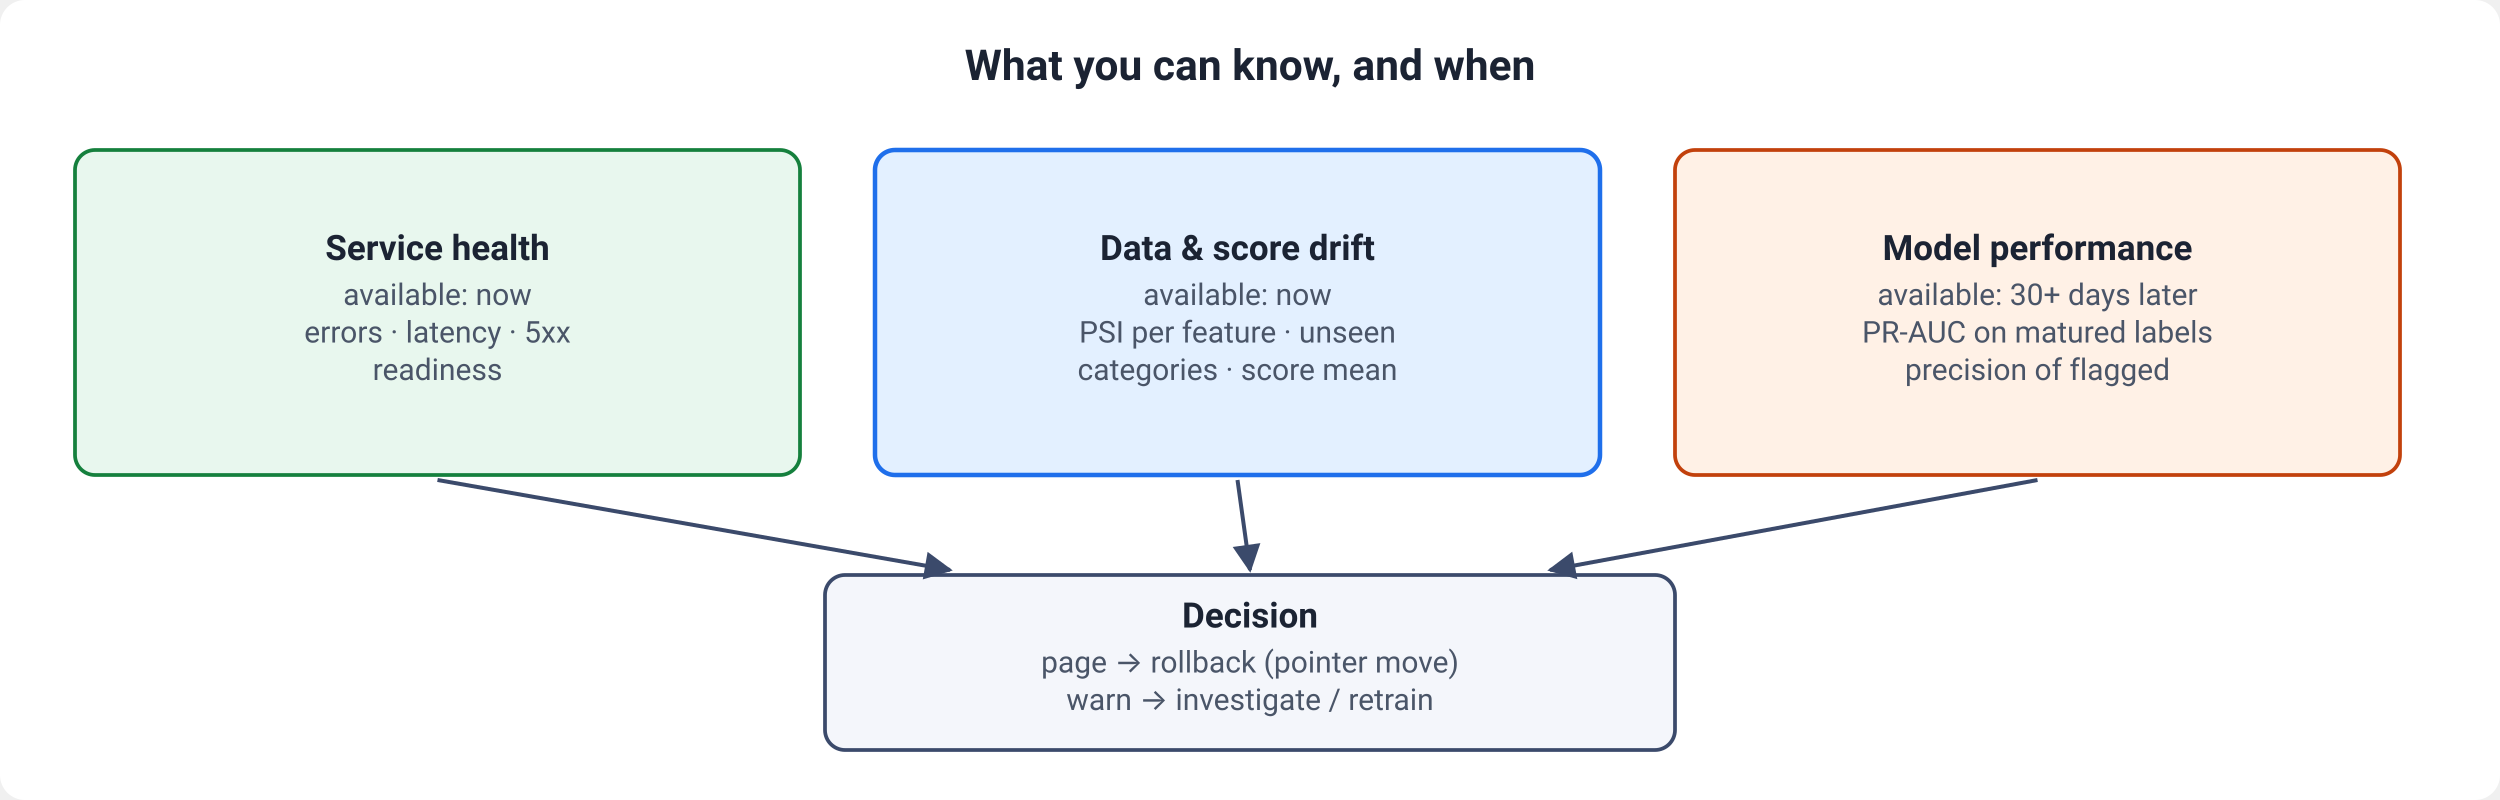
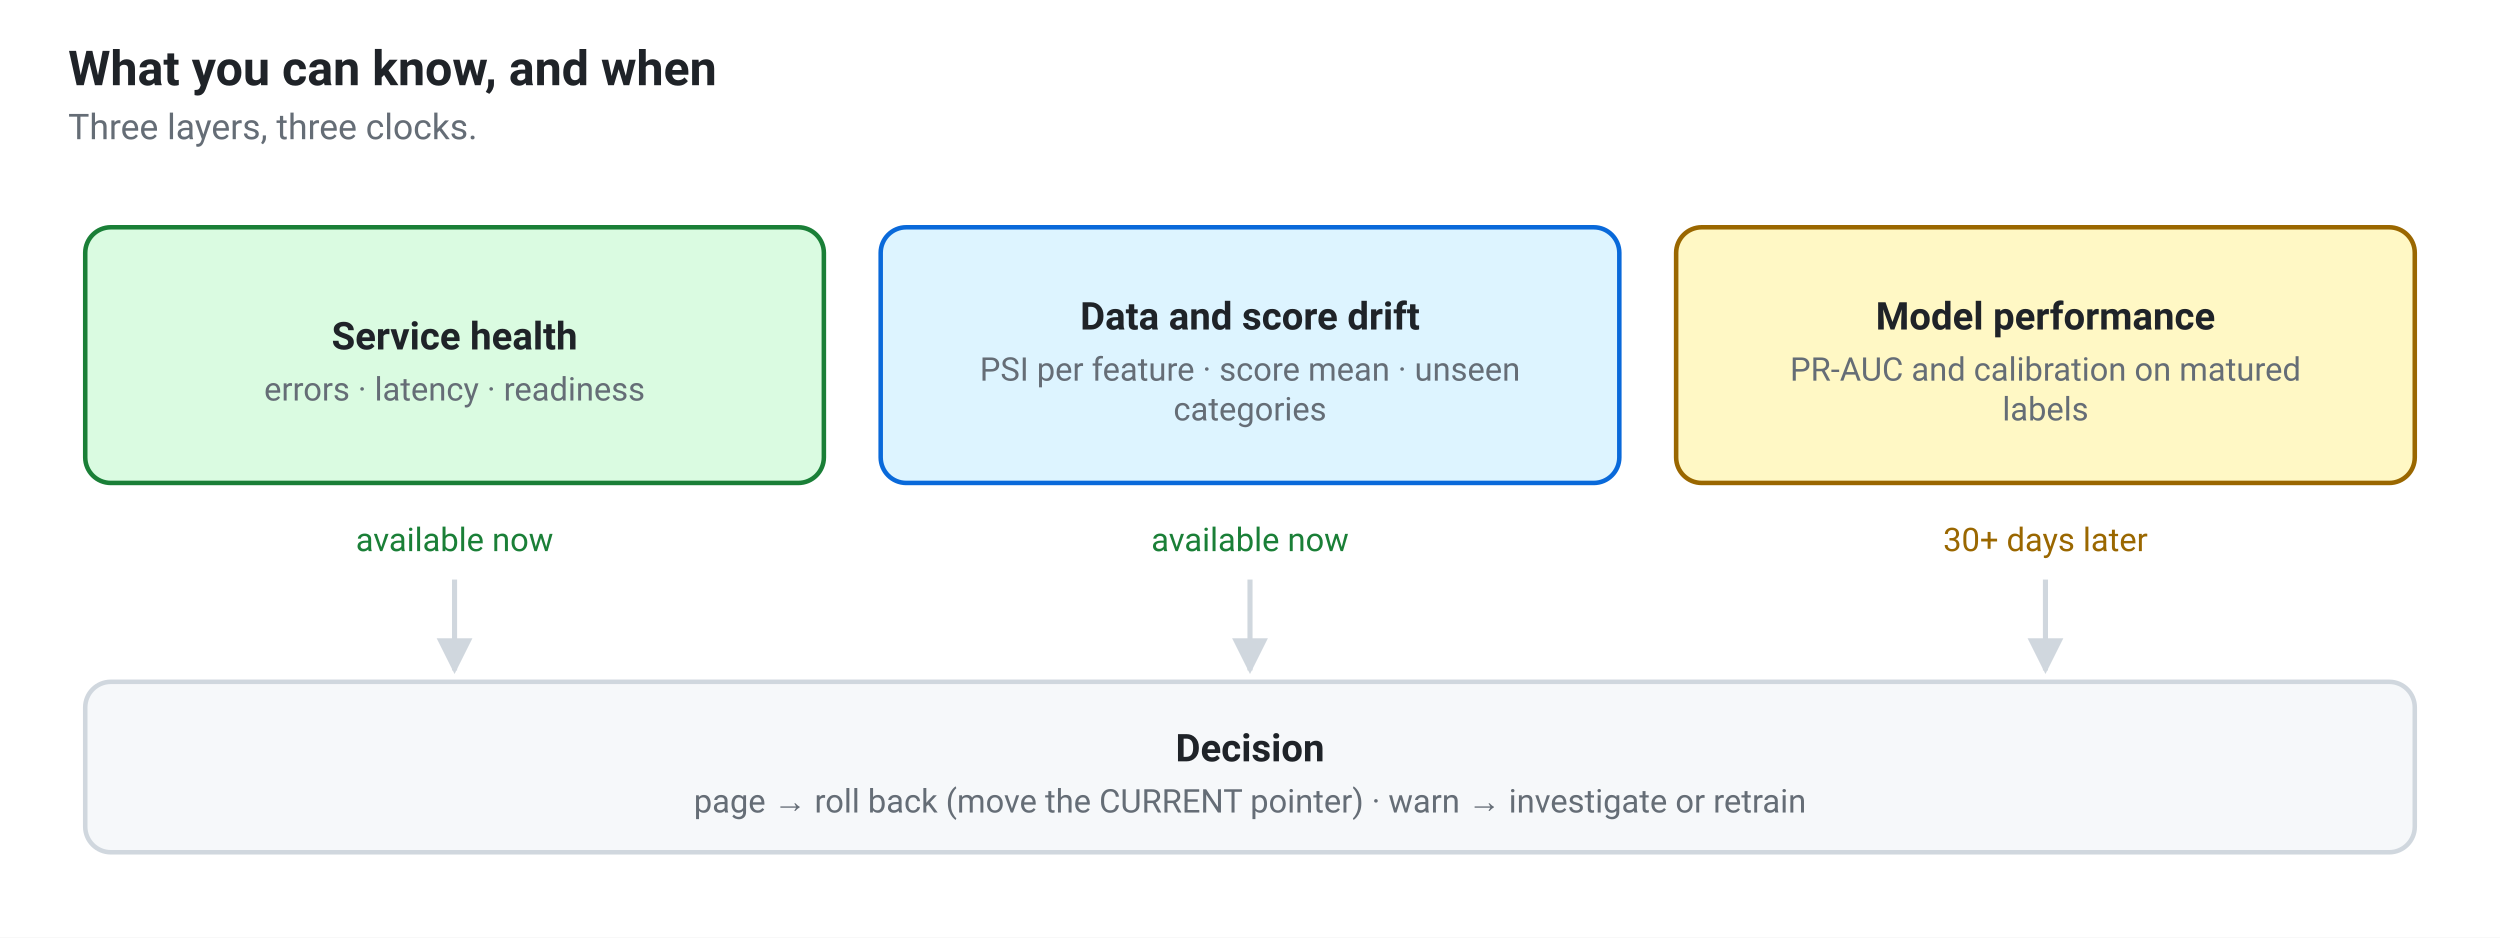
- <svg xmlns="http://www.w3.org/2000/svg" viewBox="0 0 1000 320" role="img" aria-label="Monitoring and rollback">
-   <style>
-   .bg{fill:#ffffff} .box{fill:#f4f6fb;stroke:#3b4a6b;stroke-width:1.5}
-   .accent{fill:#e3f0ff;stroke:#1f6feb;stroke-width:1.8} .warn{fill:#fff1e6;stroke:#c2410c;stroke-width:1.5}
-   .ok{fill:#e8f7ee;stroke:#15803d;stroke-width:1.5} .muted{fill:#f8f8f8;stroke:#9aa3b2;stroke-width:1;stroke-dasharray:4 3}
-   .t{font:600 14px system-ui,-apple-system,Segoe UI,Roboto,sans-serif;fill:#1b2333}
-   .s{font:12px system-ui,-apple-system,Segoe UI,Roboto,sans-serif;fill:#4a5568}
-   .h{font:700 17px system-ui,-apple-system,Segoe UI,Roboto,sans-serif;fill:#1b2333}
-   .line{stroke:#3b4a6b;stroke-width:1.6;fill:none} .arrowhead{fill:#3b4a6b}
-   @media (prefers-color-scheme: dark){
-     .bg{fill:#0f1420} .box{fill:#1a2233;stroke:#8da2c9} .accent{fill:#132a4a;stroke:#58a6ff}
-     .warn{fill:#3a2414;stroke:#f0883e} .ok{fill:#12301f;stroke:#3fb950} .muted{fill:#161b26;stroke:#5c667a}
-     .t,.h{fill:#e6edf3} .s{fill:#a9b4c4} .line{stroke:#8da2c9} .arrowhead{fill:#8da2c9}
-   }
- </style>
+ <svg xmlns="http://www.w3.org/2000/svg" viewBox="0 0 880 330" width="880" height="330" role="img">
  <defs>
    <marker id="ah" viewBox="0 0 10 10" refX="9" refY="5" markerWidth="7" markerHeight="7" orient="auto-start-reverse">
-       <path class="arrowhead" d="M0,0 L10,5 L0,10 z" />
+       <path d="M 0 0 L 10 5 L 0 10 z" fill="#d0d7de" class="d-head" />
+     </marker>
+     <marker id="ah-a" viewBox="0 0 10 10" refX="9" refY="5" markerWidth="7" markerHeight="7" orient="auto-start-reverse">
+       <path d="M 0 0 L 10 5 L 0 10 z" fill="#0969da" class="d-head-a" />
    </marker>
  </defs>
-   <rect class="bg" x="0" y="0" width="1000" height="320" rx="10" />
-   <text class="h" x="500" y="32" text-anchor="middle">What you can know, and when</text>
-   <rect class="ok" x="30" y="60" width="290" height="130" rx="8" />
-   <text class="t" x="175.0" y="104.0" text-anchor="middle">Service health</text>
-   <text class="s" x="175.0" y="122.0" text-anchor="middle">available: now</text>
-   <text class="s" x="175.0" y="137.0" text-anchor="middle">errors · latency · 5xx</text>
-   <text class="s" x="175.0" y="152.0" text-anchor="middle">readiness</text>
-   <rect class="accent" x="350" y="60" width="290" height="130" rx="8" />
-   <text class="t" x="495.0" y="104.0" text-anchor="middle">Data &amp; score drift</text>
-   <text class="s" x="495.0" y="122.0" text-anchor="middle">available: now</text>
-   <text class="s" x="495.0" y="137.0" text-anchor="middle">PSI per feature · unseen</text>
-   <text class="s" x="495.0" y="152.0" text-anchor="middle">categories · score mean</text>
-   <rect class="warn" x="670" y="60" width="290" height="130" rx="8" />
-   <text class="t" x="815.0" y="104.0" text-anchor="middle">Model performance</text>
-   <text class="s" x="815.0" y="122.0" text-anchor="middle">available: 30+ days later</text>
-   <text class="s" x="815.0" y="137.0" text-anchor="middle">PR-AUC on matured labels</text>
-   <text class="s" x="815.0" y="152.0" text-anchor="middle">precision of flagged</text>
-   <rect class="box" x="330" y="230" width="340" height="70" rx="8" />
-   <text class="t" x="500.0" y="251.0" text-anchor="middle">Decision</text>
-   <text class="s" x="500.0" y="269.0" text-anchor="middle">page → rollback (pointer move)</text>
-   <text class="s" x="500.0" y="284.0" text-anchor="middle">warn → investigate / retrain</text>
-   <path class="line" d="M175,192 L380,228" marker-end="url(#ah)" />
-   <path class="line" d="M495,192 L500,228" marker-end="url(#ah)" />
-   <path class="line" d="M815,192 L620,228" marker-end="url(#ah)" />
+   <rect width="880" height="330" fill="#ffffff" class="d-bg" />
+   <text x="24.0" y="30.0" font-family="-apple-system, BlinkMacSystemFont, &quot;Segoe UI&quot;, Roboto, &quot;Helvetica Neue&quot;, Arial, sans-serif" font-size="17" font-weight="700" fill="#1f2328" class="d-fg" text-anchor="start">What you can know, and when</text>
+   <text x="24.0" y="49.0" font-family="-apple-system, BlinkMacSystemFont, &quot;Segoe UI&quot;, Roboto, &quot;Helvetica Neue&quot;, Arial, sans-serif" font-size="12.5" font-weight="400" fill="#656d76" class="d-muted_fg" text-anchor="start">Three layers, three clocks.</text>
+   <rect x="30.0" y="80.0" width="260.0" height="90.0" rx="9" fill="#dafbe1" stroke="#1a7f37" stroke-width="1.6" class="d-good" />
+   <text x="160.0" y="123.0" font-family="-apple-system, BlinkMacSystemFont, &quot;Segoe UI&quot;, Roboto, &quot;Helvetica Neue&quot;, Arial, sans-serif" font-size="13.5" font-weight="600" fill="#1f2328" class="d-fg" text-anchor="middle">Service health</text>
+   <text x="160.0" y="141.0" font-family="-apple-system, BlinkMacSystemFont, &quot;Segoe UI&quot;, Roboto, &quot;Helvetica Neue&quot;, Arial, sans-serif" font-size="11.5" font-weight="400" fill="#656d76" class="d-muted_fg" text-anchor="middle">errors · latency · readiness</text>
+   <text x="160.0" y="194.0" font-family="-apple-system, BlinkMacSystemFont, &quot;Segoe UI&quot;, Roboto, &quot;Helvetica Neue&quot;, Arial, sans-serif" font-size="11.5" font-weight="400" fill="#1a7f37" class="d-t-good" text-anchor="middle">available now</text>
+   <line x1="160.0" y1="204.0" x2="160.0" y2="236.0" stroke="#d0d7de" stroke-width="1.8" fill="none" class="d-edge" marker-end="url(#ah)" />
+   <rect x="310.0" y="80.0" width="260.0" height="90.0" rx="9" fill="#ddf4ff" stroke="#0969da" stroke-width="1.6" class="d-accent" />
+   <text x="440.0" y="116.0" font-family="-apple-system, BlinkMacSystemFont, &quot;Segoe UI&quot;, Roboto, &quot;Helvetica Neue&quot;, Arial, sans-serif" font-size="13.5" font-weight="600" fill="#1f2328" class="d-fg" text-anchor="middle">Data and score drift</text>
+   <text x="440.0" y="134.0" font-family="-apple-system, BlinkMacSystemFont, &quot;Segoe UI&quot;, Roboto, &quot;Helvetica Neue&quot;, Arial, sans-serif" font-size="11.5" font-weight="400" fill="#656d76" class="d-muted_fg" text-anchor="middle">PSI per feature · score mean · unseen</text>
+   <text x="440.0" y="148.0" font-family="-apple-system, BlinkMacSystemFont, &quot;Segoe UI&quot;, Roboto, &quot;Helvetica Neue&quot;, Arial, sans-serif" font-size="11.5" font-weight="400" fill="#656d76" class="d-muted_fg" text-anchor="middle">categories</text>
+   <text x="440.0" y="194.0" font-family="-apple-system, BlinkMacSystemFont, &quot;Segoe UI&quot;, Roboto, &quot;Helvetica Neue&quot;, Arial, sans-serif" font-size="11.5" font-weight="400" fill="#1a7f37" class="d-t-good" text-anchor="middle">available now</text>
+   <line x1="440.0" y1="204.0" x2="440.0" y2="236.0" stroke="#d0d7de" stroke-width="1.8" fill="none" class="d-edge" marker-end="url(#ah)" />
+   <rect x="590.0" y="80.0" width="260.0" height="90.0" rx="9" fill="#fff8c5" stroke="#9a6700" stroke-width="1.6" class="d-warn" />
+   <text x="720.0" y="116.0" font-family="-apple-system, BlinkMacSystemFont, &quot;Segoe UI&quot;, Roboto, &quot;Helvetica Neue&quot;, Arial, sans-serif" font-size="13.5" font-weight="600" fill="#1f2328" class="d-fg" text-anchor="middle">Model performance</text>
+   <text x="720.0" y="134.0" font-family="-apple-system, BlinkMacSystemFont, &quot;Segoe UI&quot;, Roboto, &quot;Helvetica Neue&quot;, Arial, sans-serif" font-size="11.5" font-weight="400" fill="#656d76" class="d-muted_fg" text-anchor="middle">PR-AUC and calibration on matured</text>
+   <text x="720.0" y="148.0" font-family="-apple-system, BlinkMacSystemFont, &quot;Segoe UI&quot;, Roboto, &quot;Helvetica Neue&quot;, Arial, sans-serif" font-size="11.5" font-weight="400" fill="#656d76" class="d-muted_fg" text-anchor="middle">labels</text>
+   <text x="720.0" y="194.0" font-family="-apple-system, BlinkMacSystemFont, &quot;Segoe UI&quot;, Roboto, &quot;Helvetica Neue&quot;, Arial, sans-serif" font-size="11.5" font-weight="400" fill="#9a6700" class="d-t-warn" text-anchor="middle">30+ days later</text>
+   <line x1="720.0" y1="204.0" x2="720.0" y2="236.0" stroke="#d0d7de" stroke-width="1.8" fill="none" class="d-edge" marker-end="url(#ah)" />
+   <rect x="30.0" y="240.0" width="820.0" height="60.0" rx="9" fill="#f6f8fa" stroke="#d0d7de" stroke-width="1.6" class="d-default" />
+   <text x="440.0" y="268.0" font-family="-apple-system, BlinkMacSystemFont, &quot;Segoe UI&quot;, Roboto, &quot;Helvetica Neue&quot;, Arial, sans-serif" font-size="13.5" font-weight="600" fill="#1f2328" class="d-fg" text-anchor="middle">Decision</text>
+   <text x="440.0" y="286.0" font-family="-apple-system, BlinkMacSystemFont, &quot;Segoe UI&quot;, Roboto, &quot;Helvetica Neue&quot;, Arial, sans-serif" font-size="11.5" font-weight="400" fill="#656d76" class="d-muted_fg" text-anchor="middle">page → roll back (move the CURRENT pointer) · warn → investigate or retrain</text>
</svg>
